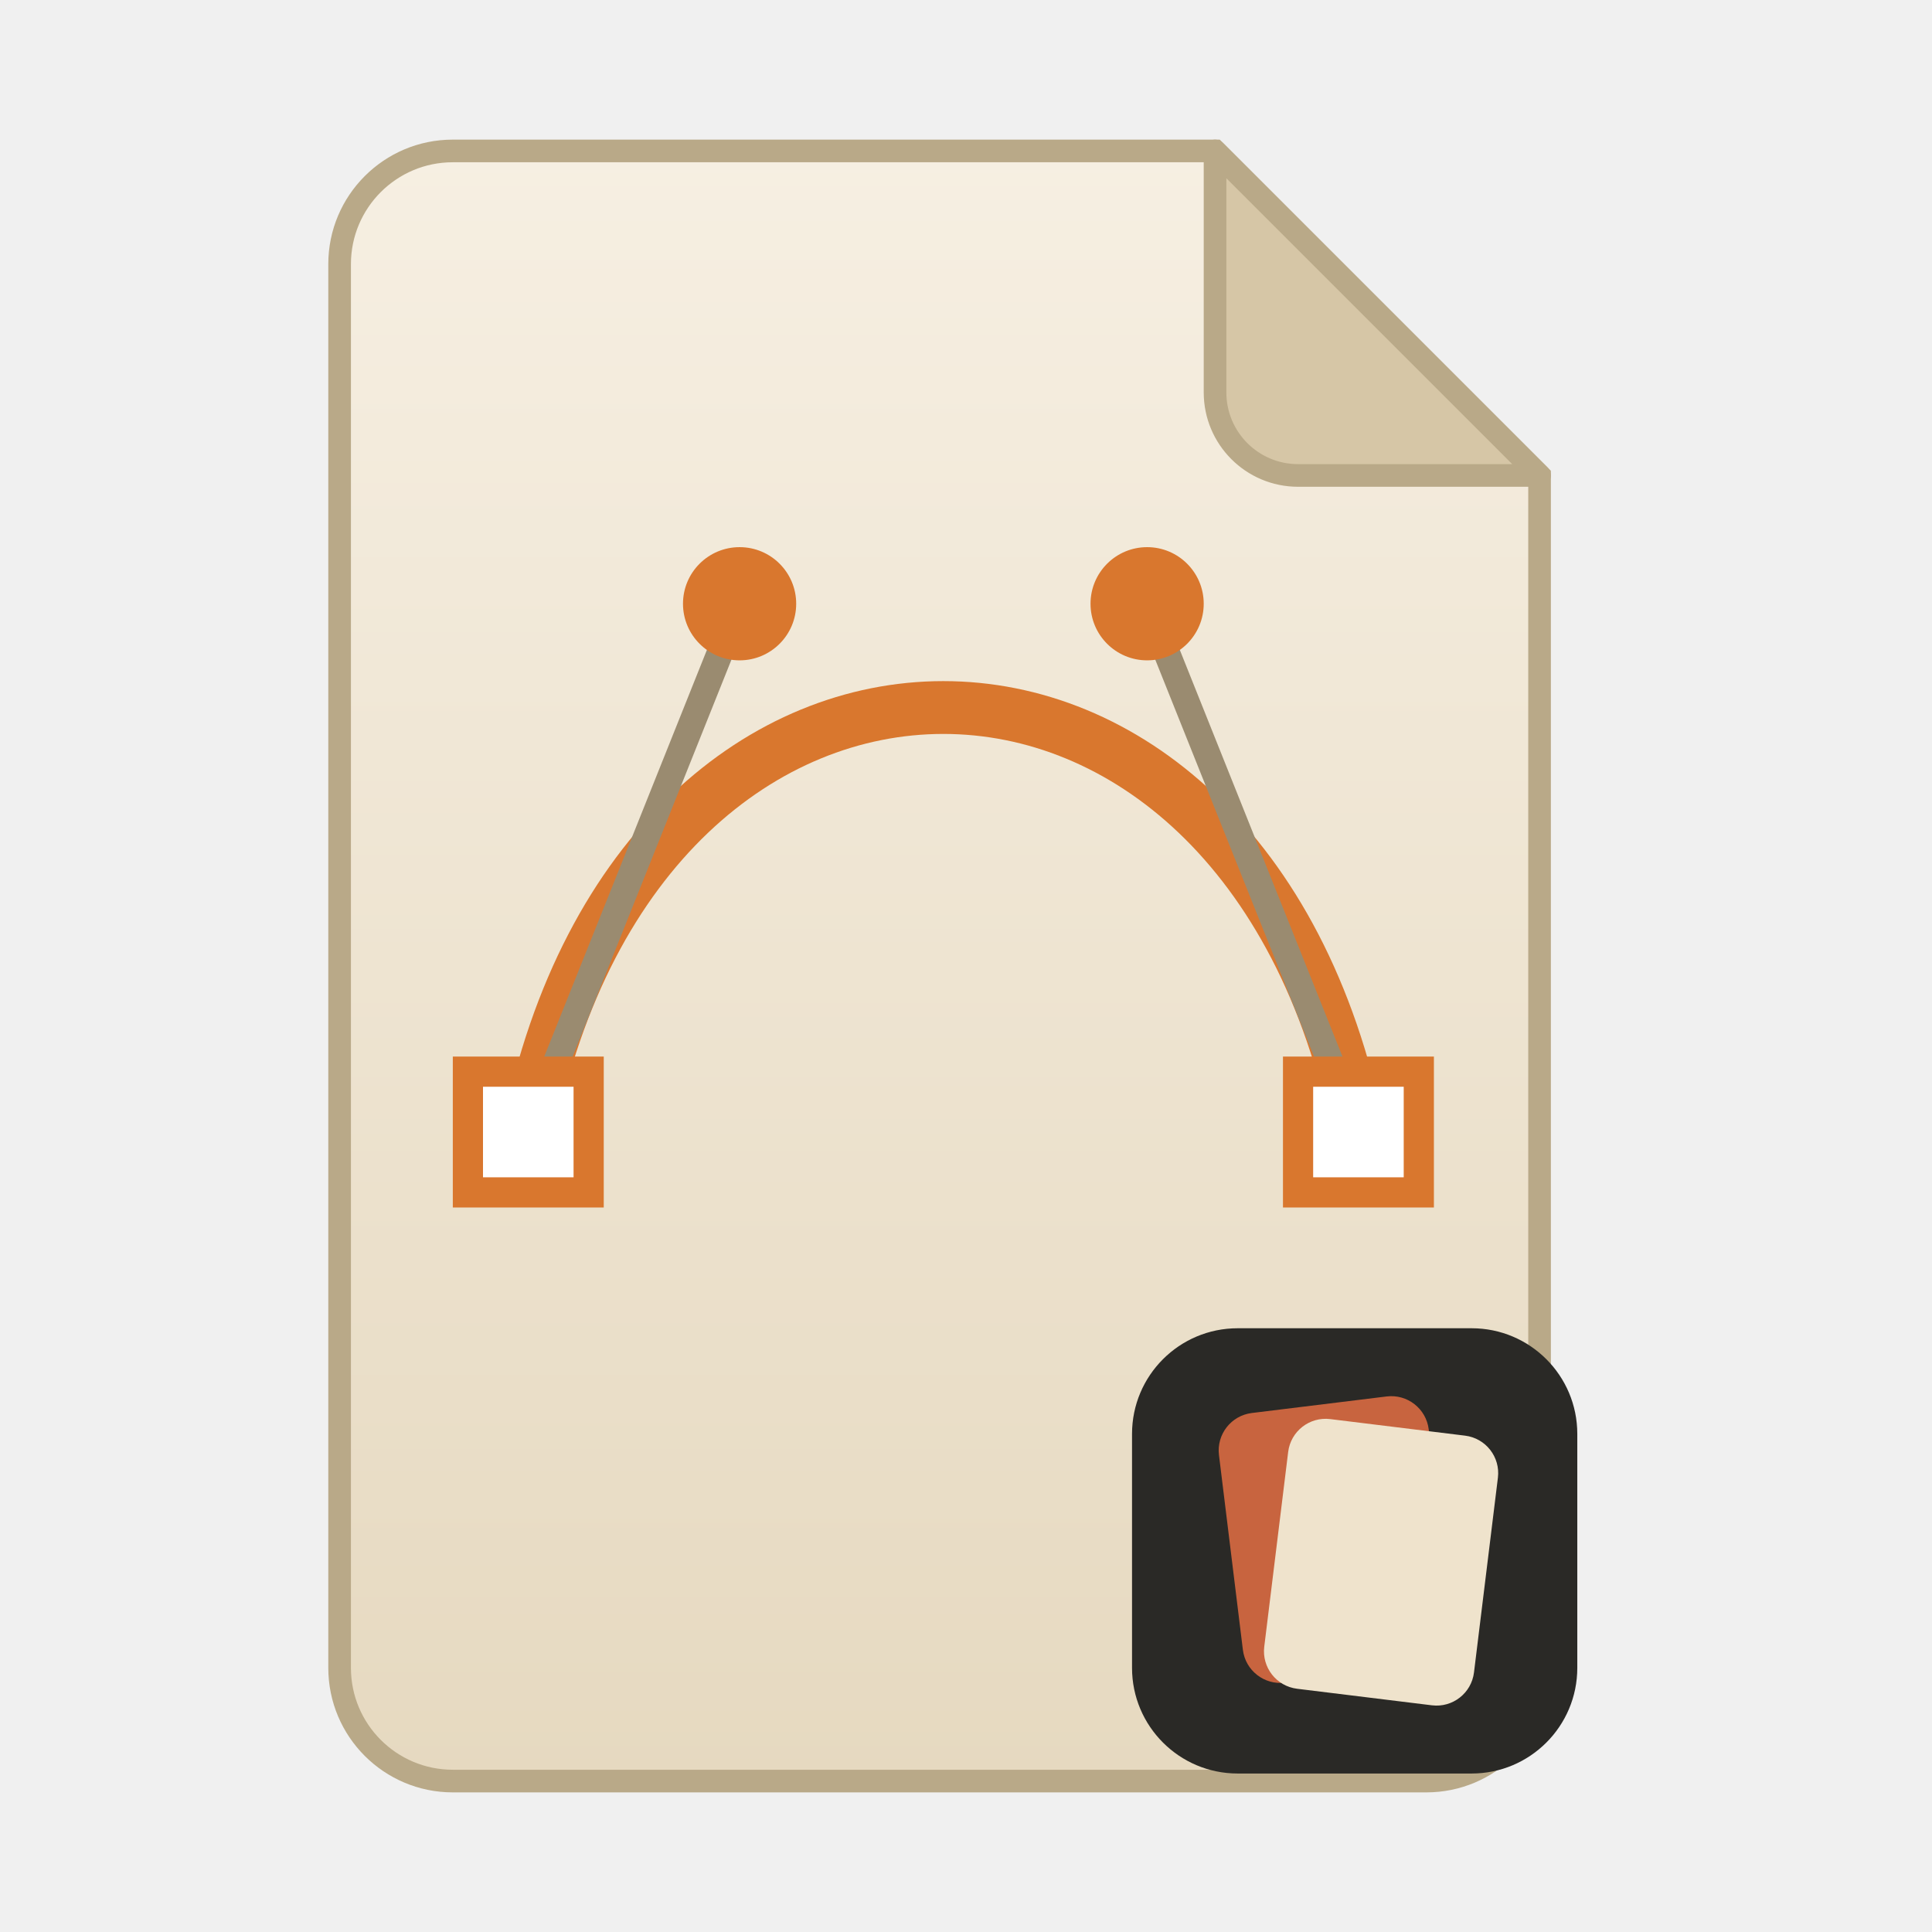
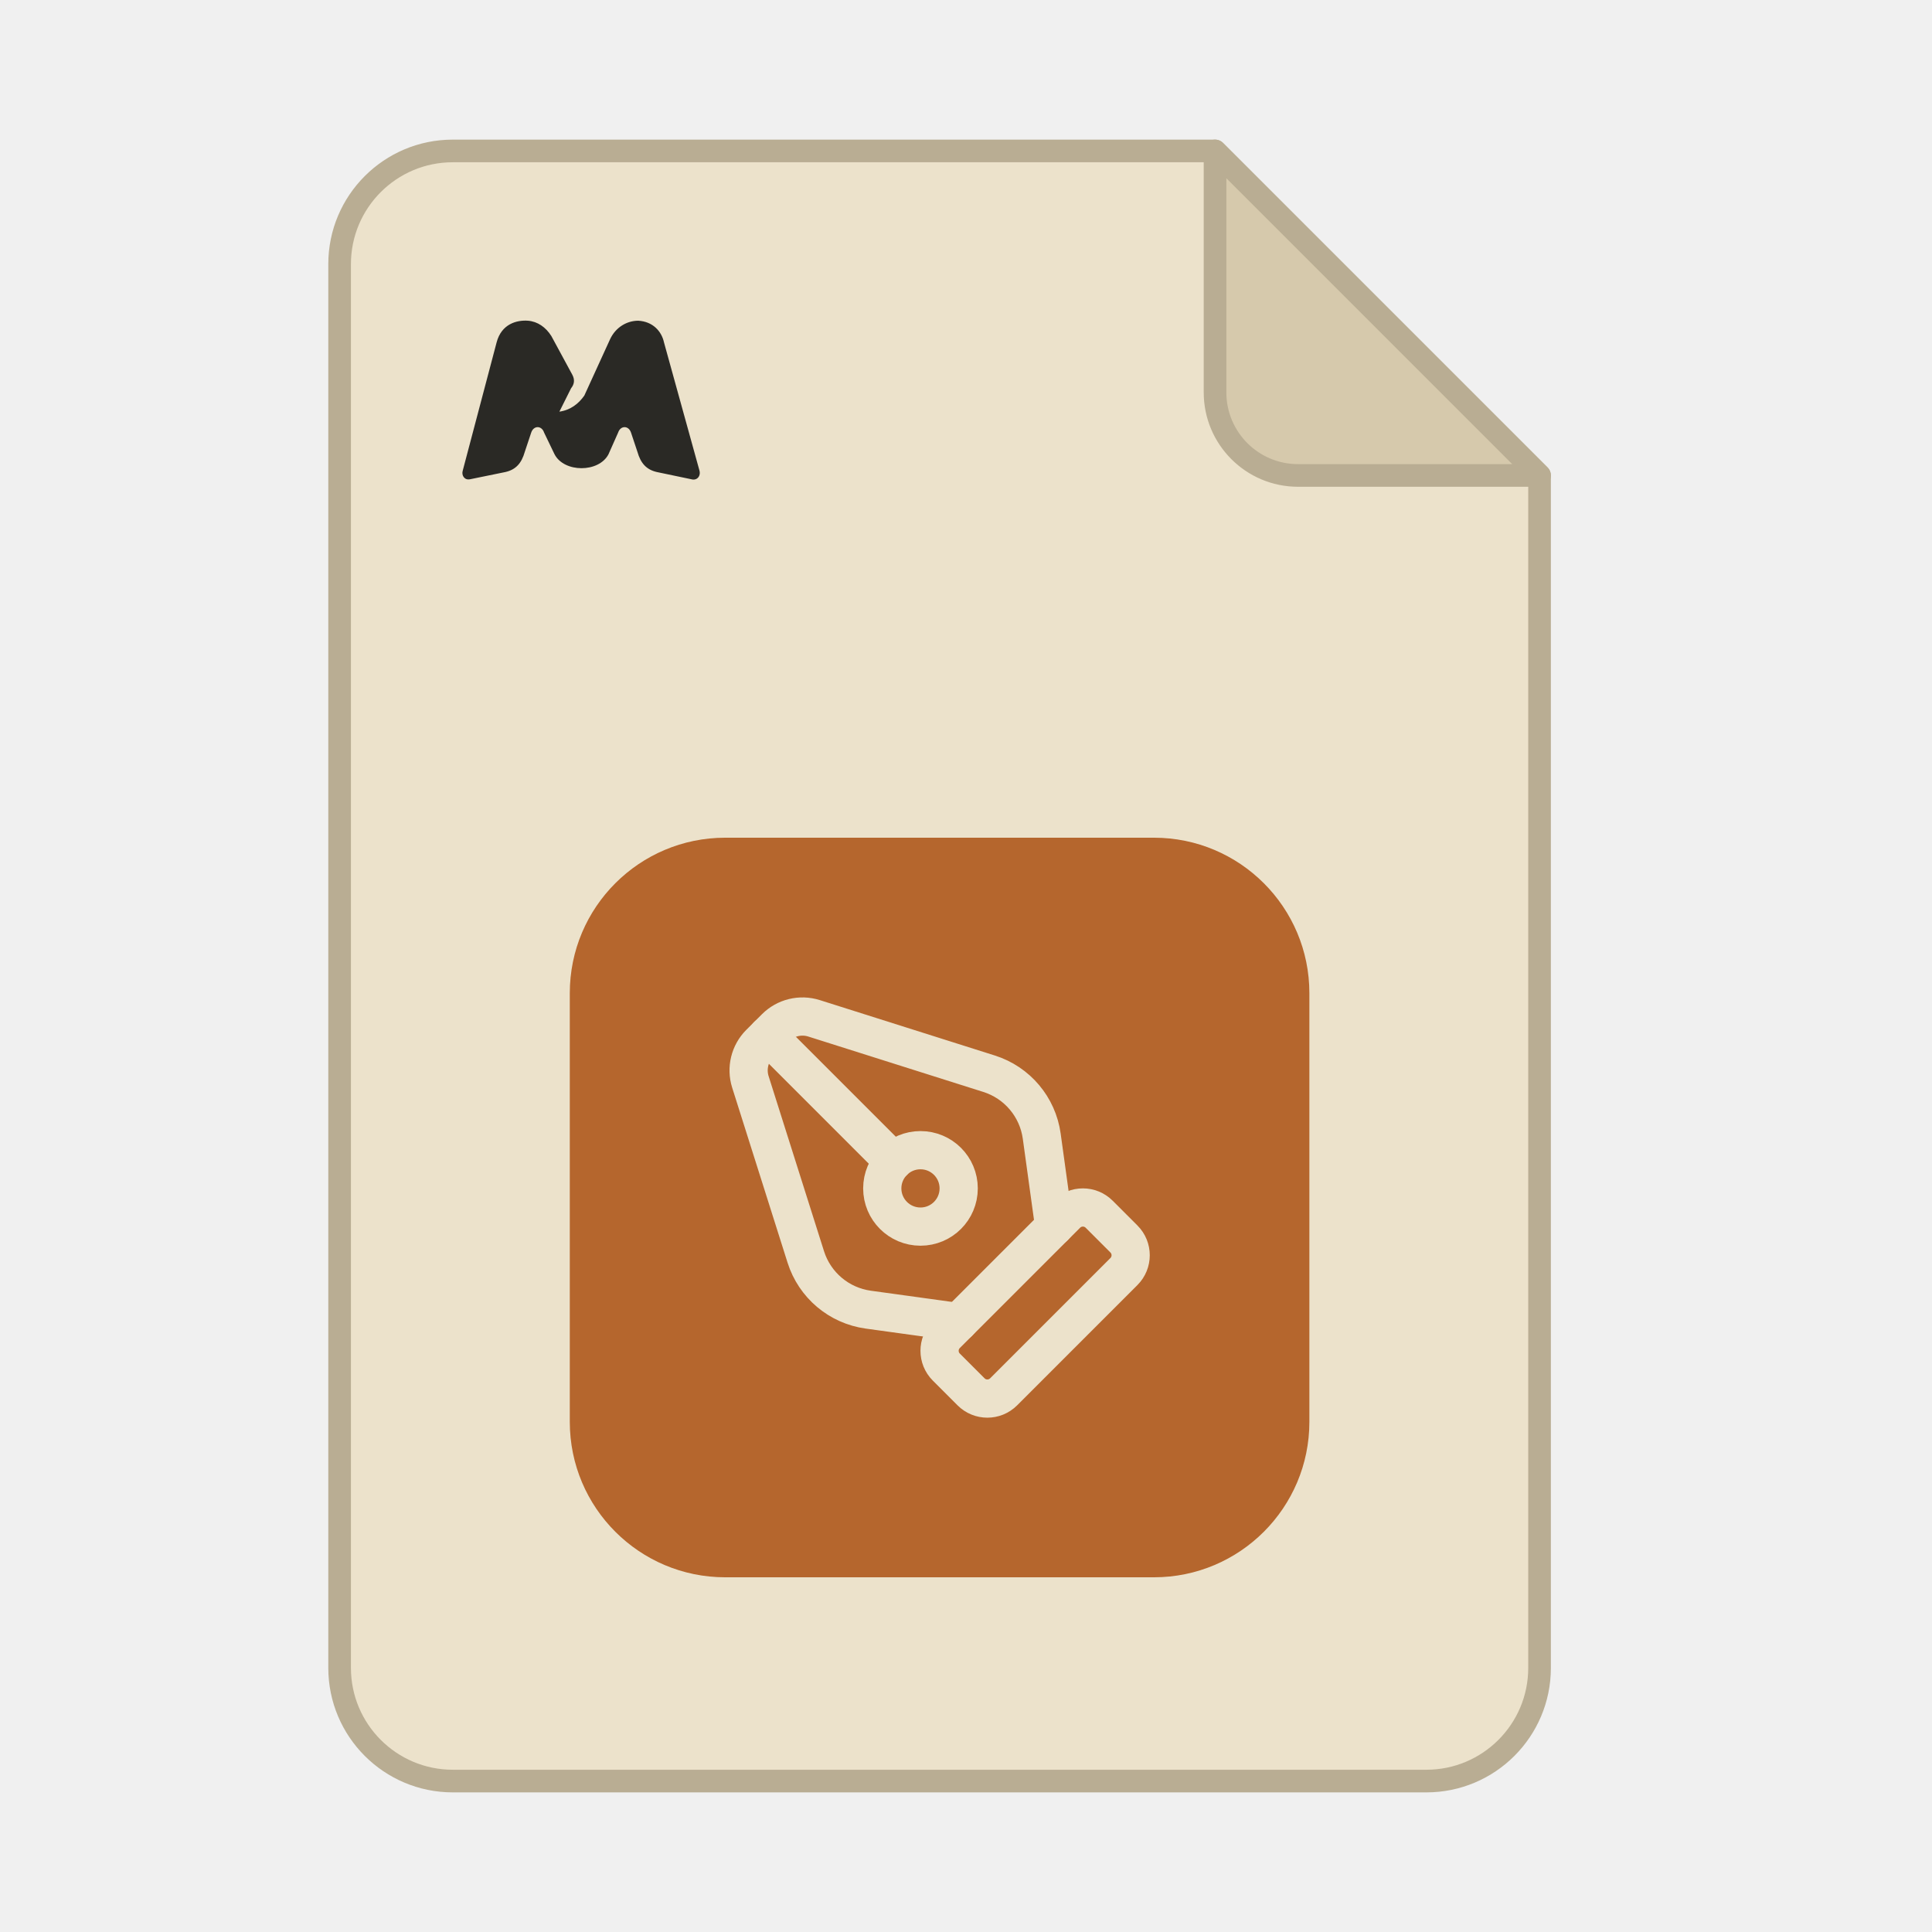
<svg xmlns="http://www.w3.org/2000/svg" width="512" height="512" viewBox="0 0 512 512">
-   <defs>
-     <linearGradient id="p" x1="0" y1="0" x2="0" y2="1">
-       <stop offset="0" stop-color="#f6efe2" />
-       <stop offset="1" stop-color="#e6d9c0" />
-     </linearGradient>
-   </defs>
-   <path d="M120 40 H322 L408 126 V442 a30 30 0 0 1 -30 30 H120 a30 30 0 0 1 -30 -30 V70 a30 30 0 0 1 30 -30 Z" fill="url(#p)" stroke="#b9a988" stroke-width="6" />
-   <path d="M322 40 V104 a22 22 0 0 0 22 22 H408 Z" fill="#d6c6a6" stroke="#b9a988" stroke-width="6" stroke-linejoin="round" />
-   <path d="M140 300 C 170 150, 330 150, 360 300" fill="none" stroke="#d9772e" stroke-width="14" stroke-linecap="round" />
-   <path d="M140 300 L196 160 M360 300 L304 160" stroke="#9a8b70" stroke-width="7" />
-   <rect x="124" y="284" width="32" height="32" fill="#fff" stroke="#d9772e" stroke-width="8" />
-   <rect x="344" y="284" width="32" height="32" fill="#fff" stroke="#d9772e" stroke-width="8" />
-   <circle cx="196" cy="160" r="15" fill="#d9772e" />
-   <circle cx="304" cy="160" r="15" fill="#d9772e" />
-   <g transform="translate(300 352)">
-     <rect width="118" height="118" rx="28" fill="#2a2926" />
-     <rect x="26" y="20" width="56" height="72" rx="10" fill="#c8643f" transform="rotate(-7 54 56)" />
-     <rect x="38" y="26" width="56" height="72" rx="10" fill="#efe3cc" transform="rotate(7 66 62)" />
+   <path d="M120 40 H322 L408 126 V442 a30 30 0 0 1 -30 30 H120 a30 30 0 0 1 -30 -30 V70 a30 30 0 0 1 30 -30 Z" fill="#ece2cb" stroke="#b9ad93" stroke-width="6" stroke-linejoin="round" />
+   <path d="M322 40 V104 a22 22 0 0 0 22 22 H408 Z" fill="#d6c9ac" stroke="#b9ad93" stroke-width="6" stroke-linejoin="round" />
+   <g transform="translate(112 64) scale(0.08203125)">
+     <path transform="translate(512 512) scale(1.3) translate(-512 -511)" fill="#2a2925" d="M 236 708 C 222 711 214 698 218 686 L 302 368 C 314 322 352 312 380 314 C 404 316 424 330 438 352 L 490 448 C 497 461 495 472 487 482 L 458 540 C 486 536 506 520 520 500 L 584 360 C 598 330 626 314 654 314 C 690 316 712 340 718 368 L 806 686 C 810 700 800 712 786 708 L 700 690 C 674 684 660 668 652 640 L 636 592 C 630 574 610 574 604 592 L 580 646 C 556 692 470 692 446 646 L 420 592 C 414 574 394 574 388 592 L 372 640 C 364 668 350 684 324 690 Z" />
+   </g>
+   <rect x="151.0" y="222" width="196" height="196" rx="41.2" fill="#b5662d" />
+   <g transform="translate(188.24 259.24) scale(5.0633)" fill="none" stroke="#ece2cb" stroke-width="2" stroke-linecap="round" stroke-linejoin="round">
+     <path d="m18 13-.654-4.736a4 4 0 00-2.756-3.266l-9.163-2.9a2 2 0 00-2.017.493l-.82.819a2 2 0 00-.492 2.017l2.9 9.163a4 4 0 003.266 2.756L13 18" />
+     <path d="M18.648 12.352a1.205 1.205 0 011.704 0l1.296 1.296a1.205 1.205 0 010 1.704l-6.296 6.296a1.205 1.205 0 01-1.704 0l-1.296-1.296a1.205 1.205 0 010-1.704z" />
+     <path d="m3 3 6.586 6.586" />
+     <circle cx="11" cy="11" r="2" />
  </g>
</svg>
